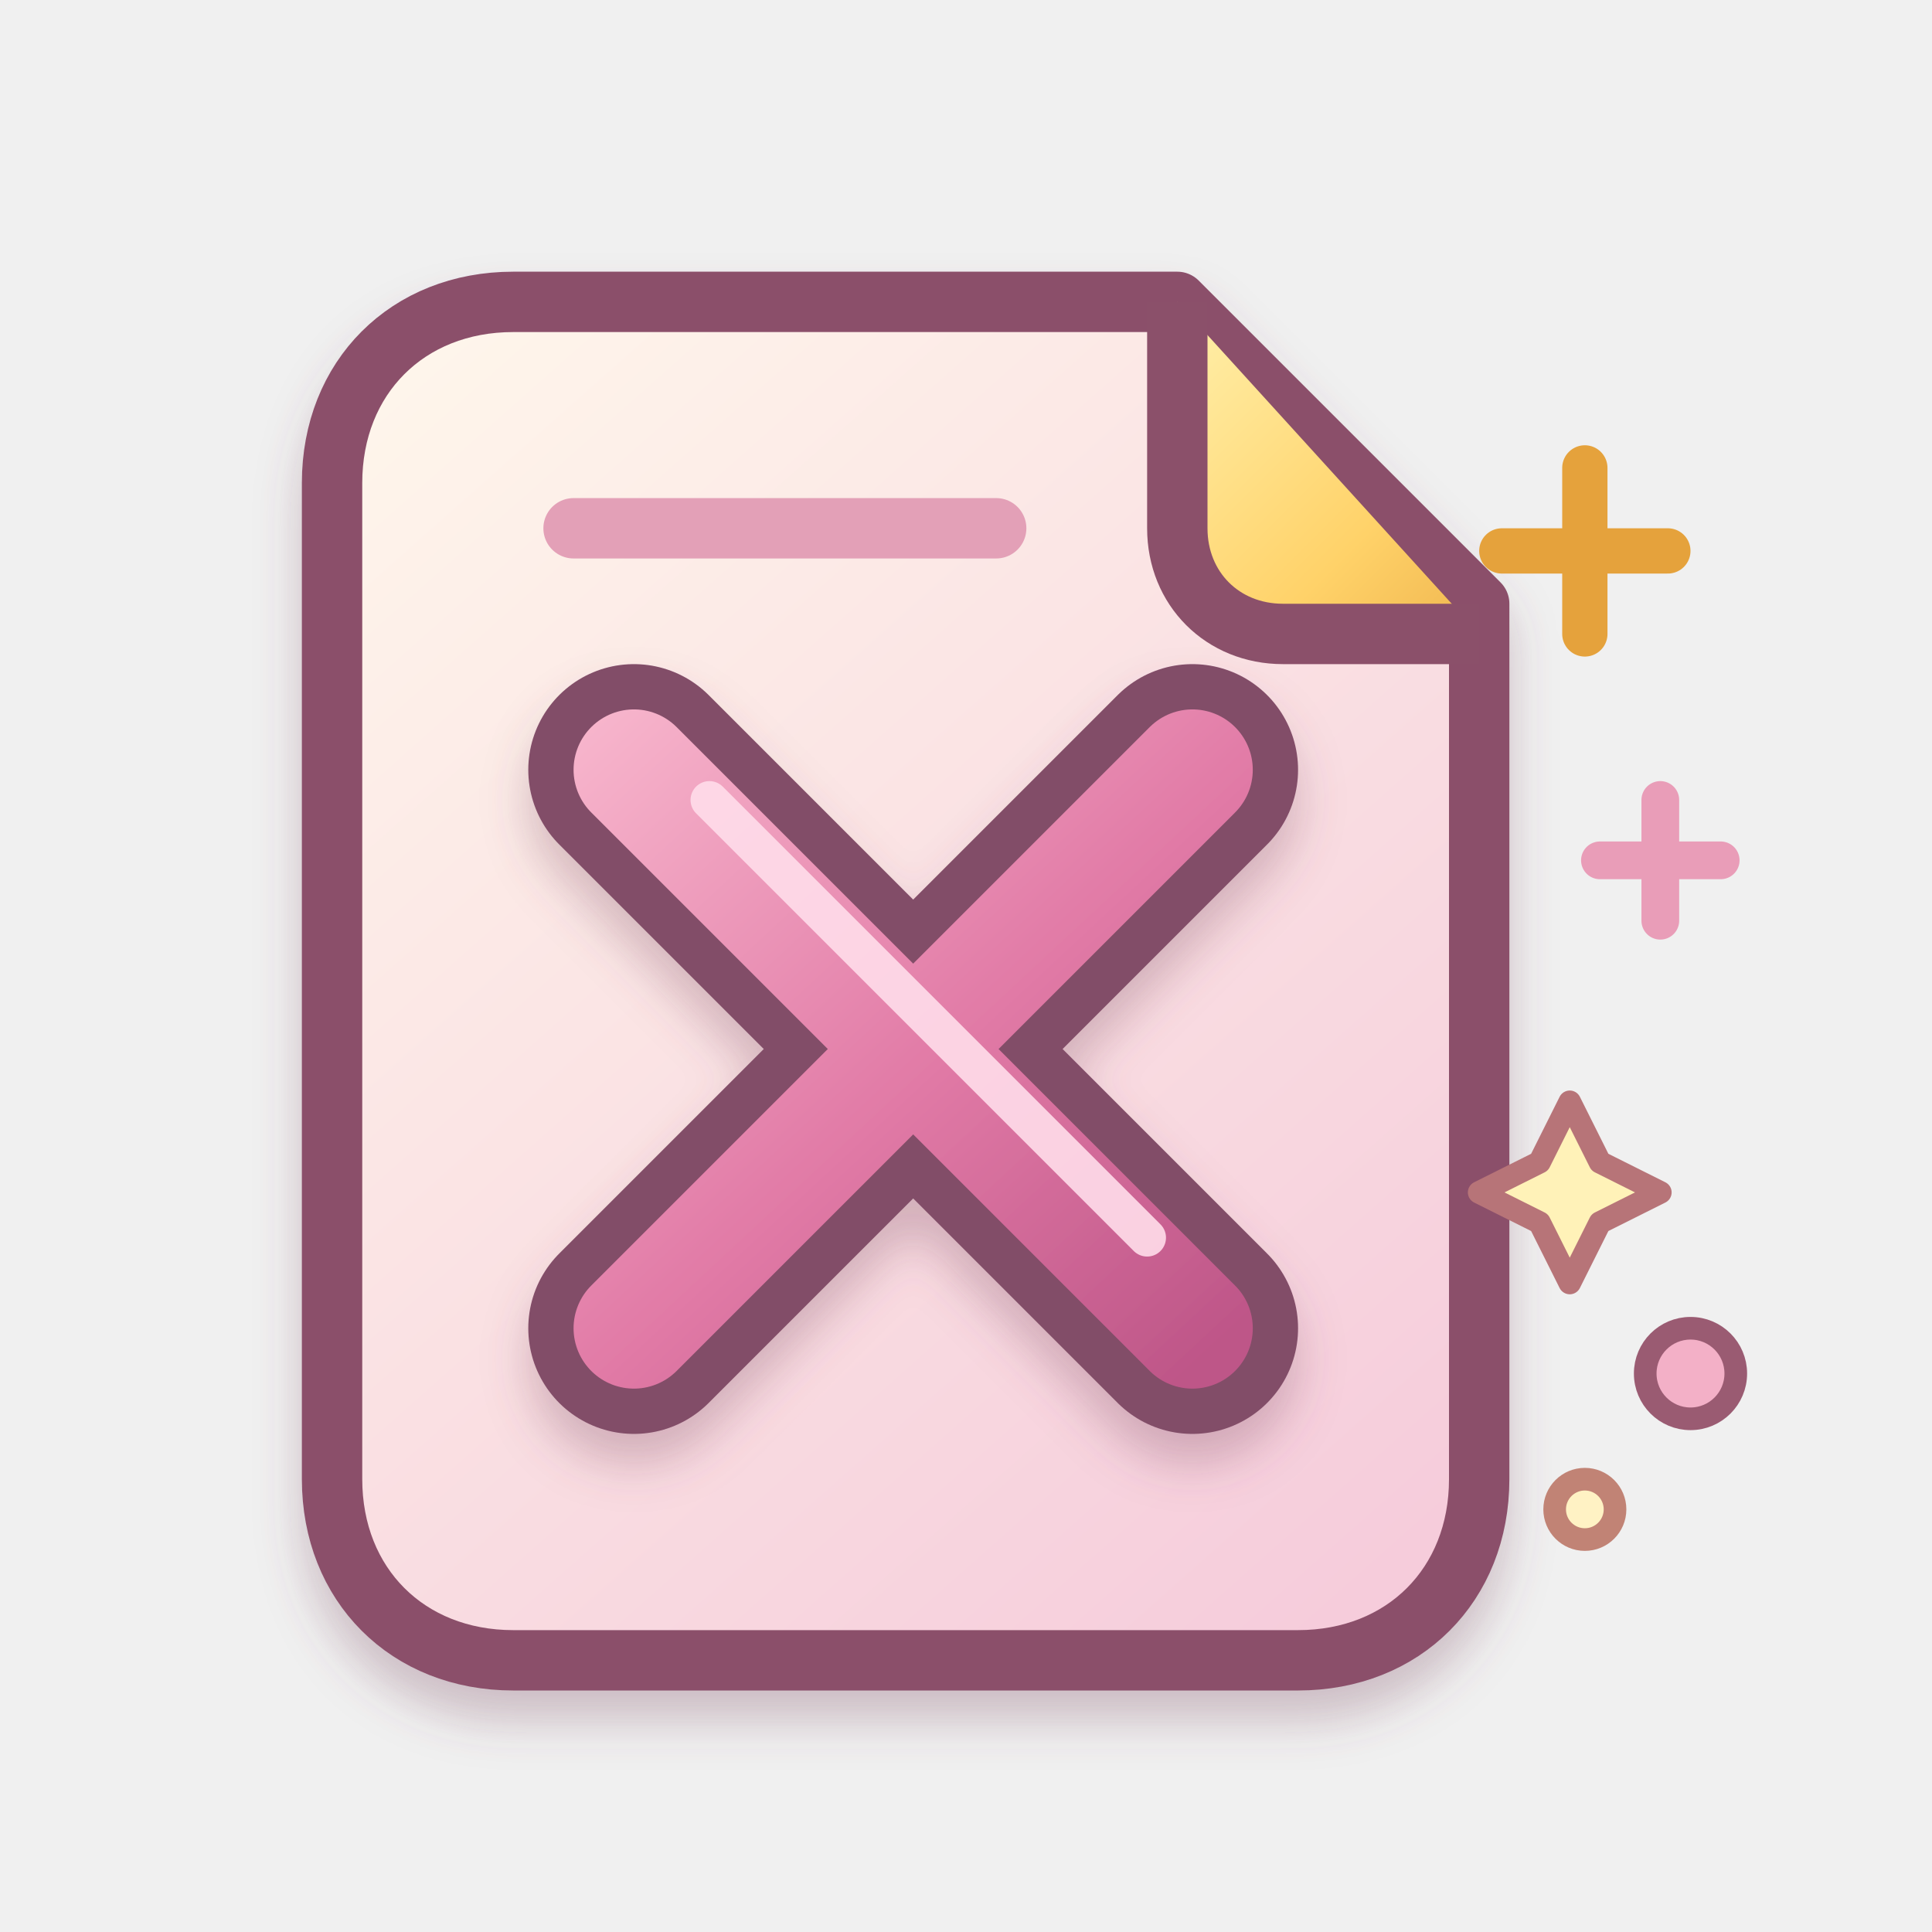
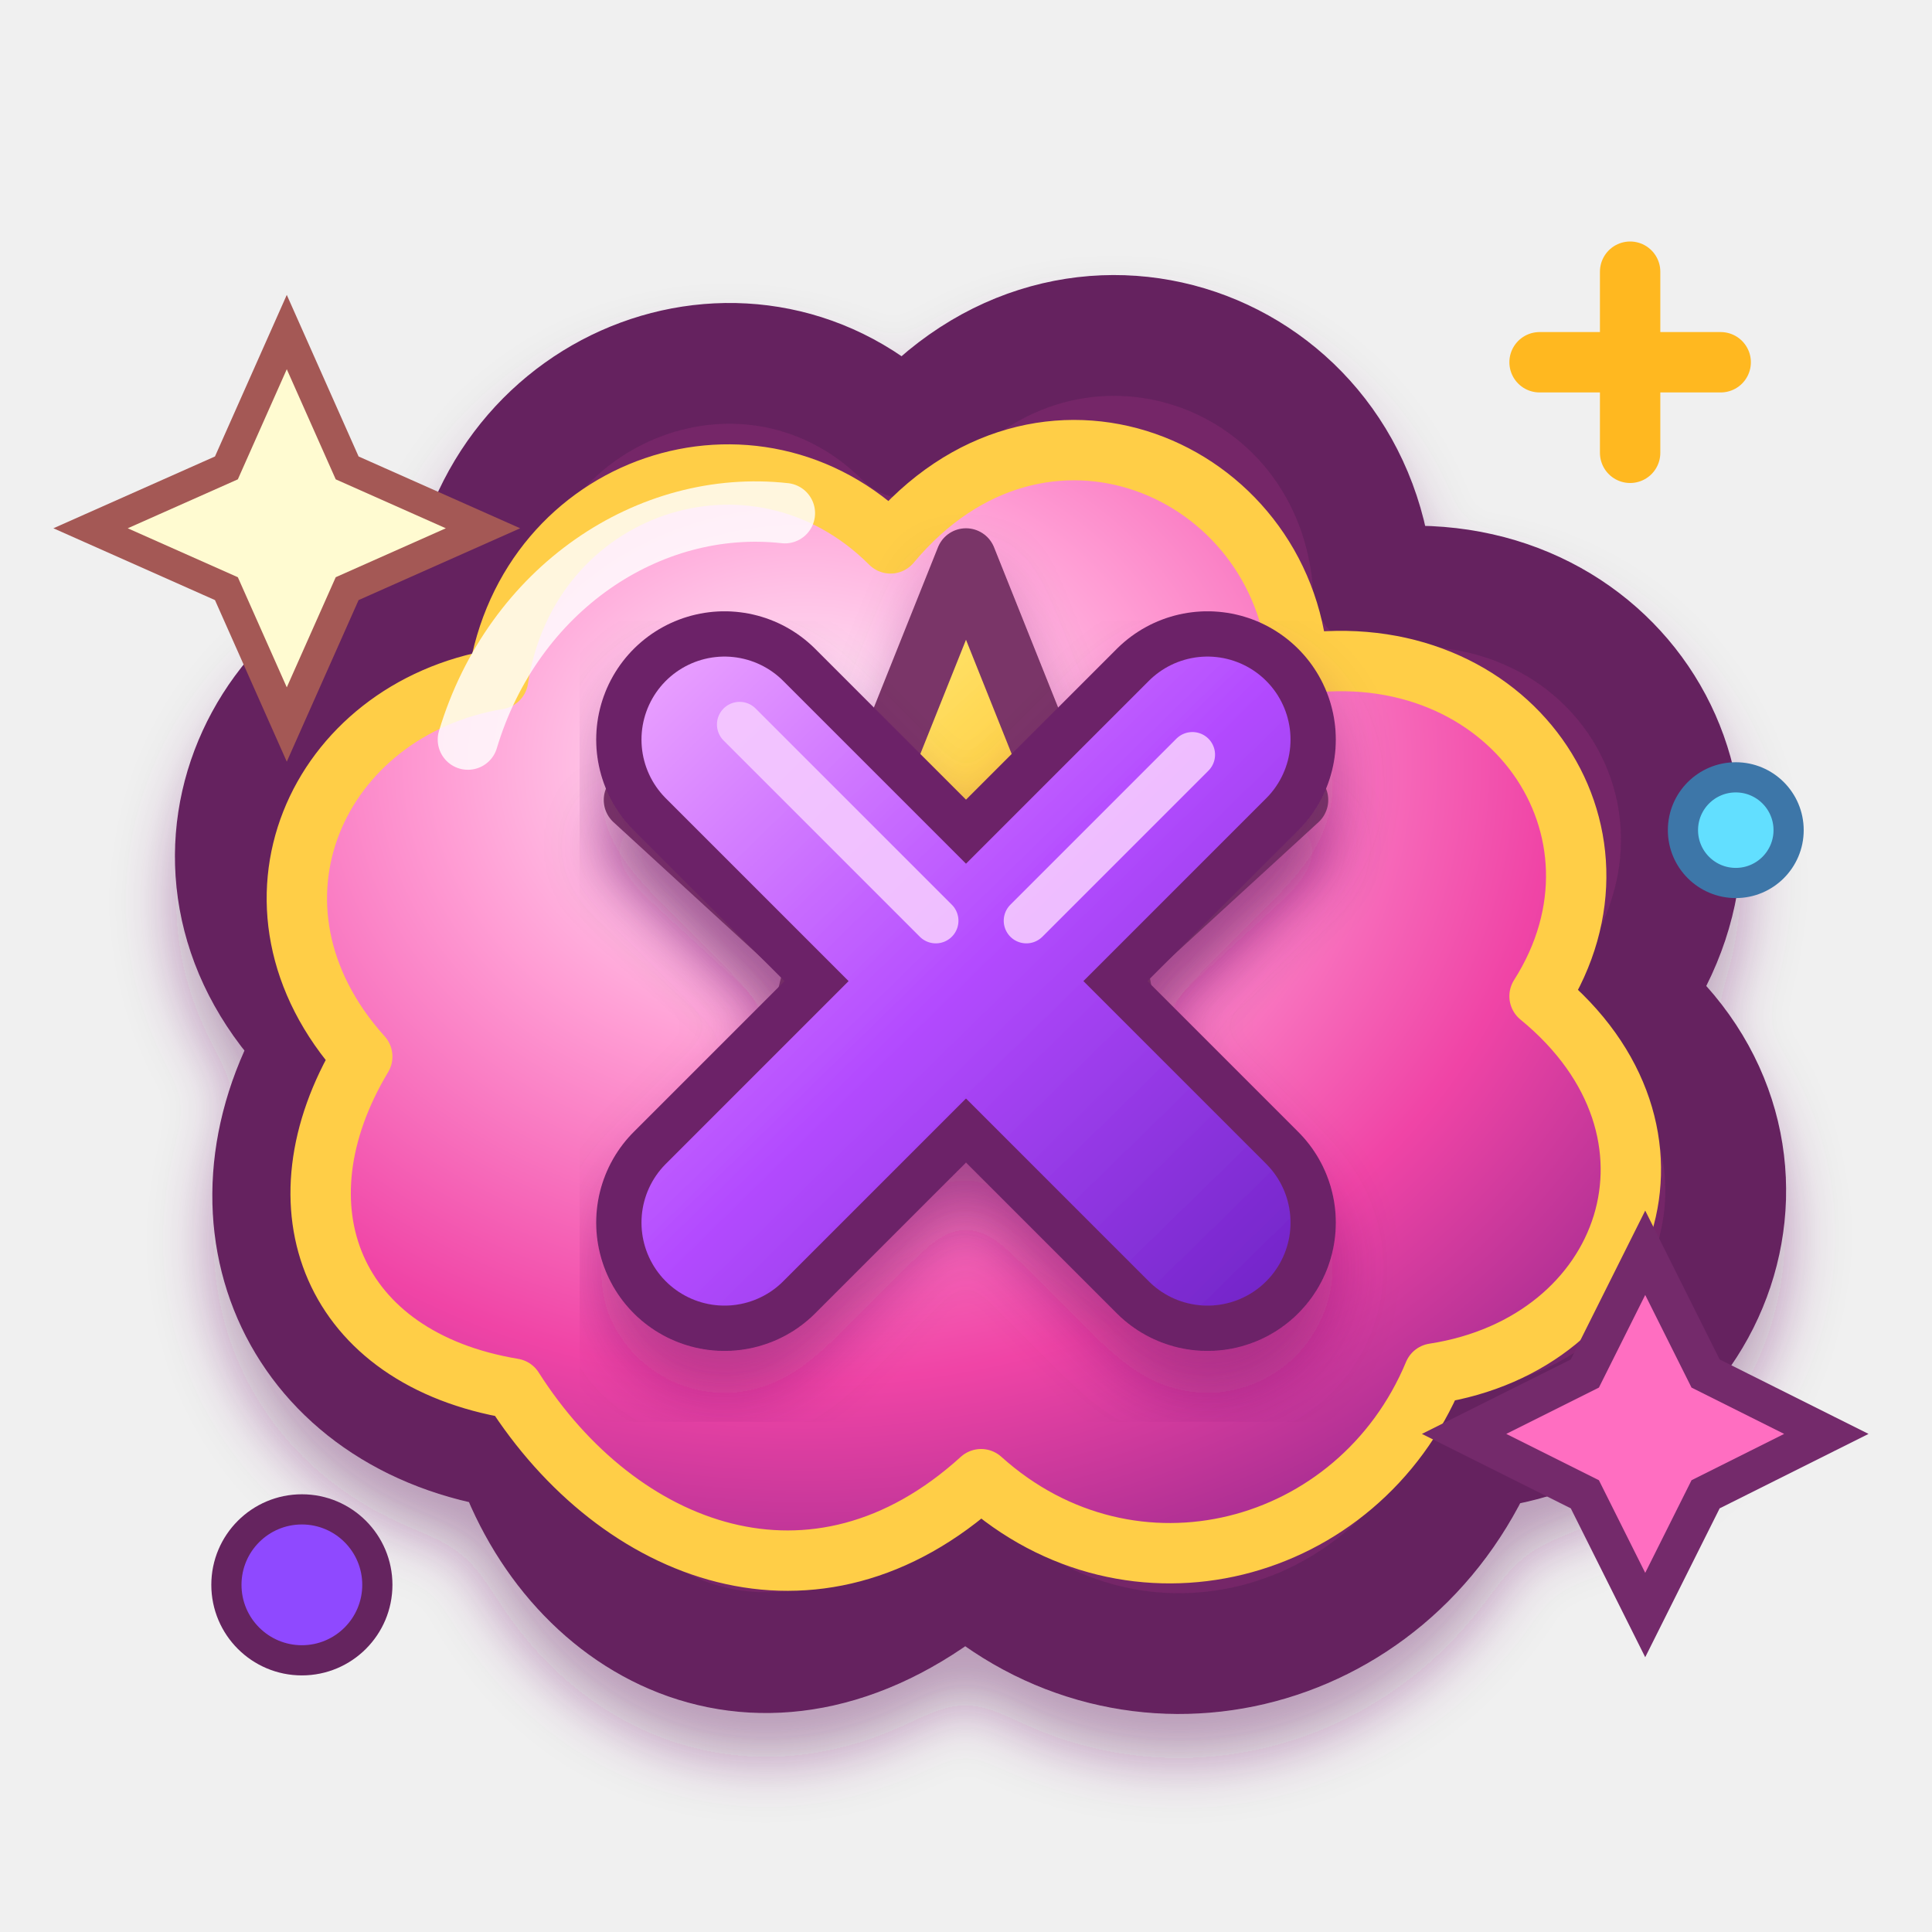
<svg xmlns="http://www.w3.org/2000/svg" viewBox="0 0 128 128" role="img" aria-labelledby="title desc">
  <defs>
-     <linearGradient id="card" x1="21" y1="20" x2="99" y2="108" gradientUnits="userSpaceOnUse">
-       <stop stop-color="#FFF8EC" />
-       <stop offset="1" stop-color="#F5C9DA" />
+     <radialGradient id="cloud" cx="38%" cy="28%" r="78%">
+       <stop stop-color="#FFF2FD" />
+       <stop offset="0.35" stop-color="#FF9DD4" />
+       <stop offset="0.72" stop-color="#F044A6" />
+       <stop offset="1" stop-color="#A62D91" />
+     </radialGradient>
+     <linearGradient id="gold" x1="41" y1="37" x2="83" y2="83" gradientUnits="userSpaceOnUse">
+       <stop stop-color="#FFFBD1" />
+       <stop offset="0.28" stop-color="#FFE36A" />
+       <stop offset="0.62" stop-color="#FFBE26" />
+       <stop offset="1" stop-color="#E68310" />
    </linearGradient>
-     <linearGradient id="ribbon" x1="42" y1="45" x2="82" y2="88" gradientUnits="userSpaceOnUse">
-       <stop stop-color="#F7B5CC" />
-       <stop offset="0.55" stop-color="#E17AA6" />
-       <stop offset="1" stop-color="#BE5688" />
-     </linearGradient>
-     <linearGradient id="gold" x1="75" y1="20" x2="103" y2="48" gradientUnits="userSpaceOnUse">
-       <stop stop-color="#FFF4B4" />
-       <stop offset="0.55" stop-color="#FFD269" />
-       <stop offset="1" stop-color="#E4A03A" />
+     <linearGradient id="purple" x1="43" y1="43" x2="85" y2="86" gradientUnits="userSpaceOnUse">
+       <stop stop-color="#ECA4FF" />
+       <stop offset="0.5" stop-color="#B34BFF" />
+       <stop offset="1" stop-color="#7124C7" />
    </linearGradient>
    <filter id="shadow" x="-30%" y="-30%" width="170%" height="170%">
-       <feDropShadow dx="0" dy="2" stdDeviation="1.5" flood-color="#784760" flood-opacity="0.3" />
+       <feDropShadow dx="0" dy="3" stdDeviation="2" flood-color="#671F65" flood-opacity="0.4" />
    </filter>
  </defs>
-   <path d="M34 20H78L98 40V98C98 105 93 110 86 110H34C27 110 22 105 22 98V32C22 25 27 20 34 20Z" fill="url(#card)" stroke="#8B506A" stroke-width="4" stroke-linejoin="round" filter="url(#shadow)" />
-   <path d="M78 20V35C78 39 81 42 85 42H98" fill="url(#gold)" stroke="#8B506A" stroke-width="4" stroke-linejoin="round" />
-   <path d="M38 35H66" fill="none" stroke="#E3A0B7" stroke-width="4" stroke-linecap="round" />
+   <path d="M34 96C20 94 14 81 21 69C10 58 17 42 31 40C33 25 50 19 60 29C71 16 90 23 91 39C107 37 117 53 108 66C120 76 114 94 98 96C92 110 75 114 64 104C51 115 38 108 34 96Z" fill="#742567" stroke="#65245F" stroke-width="8" stroke-linejoin="round" filter="url(#shadow)" />
+   <path d="M34 92C22 90 18 80 24 70C15 60 21 47 33 45C35 32 50 27 59 36C69 24 85 31 86 44C100 42 109 55 102 66C113 75 108 89 95 91C90 103 75 107 65 98C54 108 41 103 34 92Z" fill="url(#cloud)" stroke="#FFCE47" stroke-width="4" stroke-linejoin="round" />
+   <path d="M64 37L70 52L86 53L74 64L77 80L64 72L50 80L54 64L42 53L58 52Z" fill="url(#gold)" stroke="#7A3567" stroke-width="4" stroke-linejoin="round" filter="url(#shadow)" />
  <g filter="url(#shadow)">
-     <path d="M42 51L79 88" fill="none" stroke="#824D68" stroke-width="14" stroke-linecap="round" />
-     <path d="M79 51L42 88" fill="none" stroke="#824D68" stroke-width="14" stroke-linecap="round" />
-     <path d="M42 51L79 88" fill="none" stroke="url(#ribbon)" stroke-width="8" stroke-linecap="round" />
-     <path d="M79 51L42 88" fill="none" stroke="url(#ribbon)" stroke-width="8" stroke-linecap="round" />
-     <path d="M47 53L76 82" fill="none" stroke="#FFDDEA" stroke-width="2.5" stroke-linecap="round" opacity="0.9" />
+     <path d="M48 49L80 81M80 49L48 81" stroke="#6C2468" stroke-width="17" stroke-linecap="round" />
+     <path d="M48 49L80 81M80 49L48 81" stroke="url(#purple)" stroke-width="11" stroke-linecap="round" />
+     <path d="M49 48L62 61M79 50L68 61" stroke="#F5CAFF" stroke-width="3" stroke-linecap="round" opacity="0.9" />
  </g>
-   <path d="M105 31V42M99.5 36.5H110.5" stroke="#E5A23C" stroke-width="3" stroke-linecap="round" />
-   <path d="M110 53V61M106 57H114" stroke="#E99DB8" stroke-width="2.5" stroke-linecap="round" />
-   <path d="M104 73L106 77L110 79L106 81L104 85L102 81L98 79L102 77Z" fill="#FFF2B8" stroke="#B77478" stroke-width="1.5" stroke-linejoin="round" />
-   <circle cx="112" cy="91" r="3" fill="#F3B0C7" stroke="#9A5B72" stroke-width="1.5" />
-   <circle cx="105" cy="100" r="2" fill="#FFF2C4" stroke="#C18375" stroke-width="1.5" />
+   <path d="M31 49C34 39 43 33 52 34" fill="none" stroke="#FFFFFF" stroke-width="4" stroke-linecap="round" opacity="0.82" />
+   <path d="M19 22L23 31L32 35L23 39L19 48L15 39L6 35L15 31Z" fill="url(#gold)" stroke="#A45855" stroke-width="2" />
+   <path d="M108 18V30M102 24H114" stroke="#FFB820" stroke-width="4" stroke-linecap="round" />
+   <path d="M109 83L113 91L121 95L113 99L109 107L105 99L97 95L105 91Z" fill="#FF6EC1" stroke="#742A6B" stroke-width="2.5" />
+   <circle cx="20" cy="105" r="5" fill="#8F49FF" stroke="#65245F" stroke-width="2" />
+   <circle cx="115" cy="55" r="3.5" fill="#62DFFF" stroke="#3D76A8" stroke-width="2" />
</svg>
